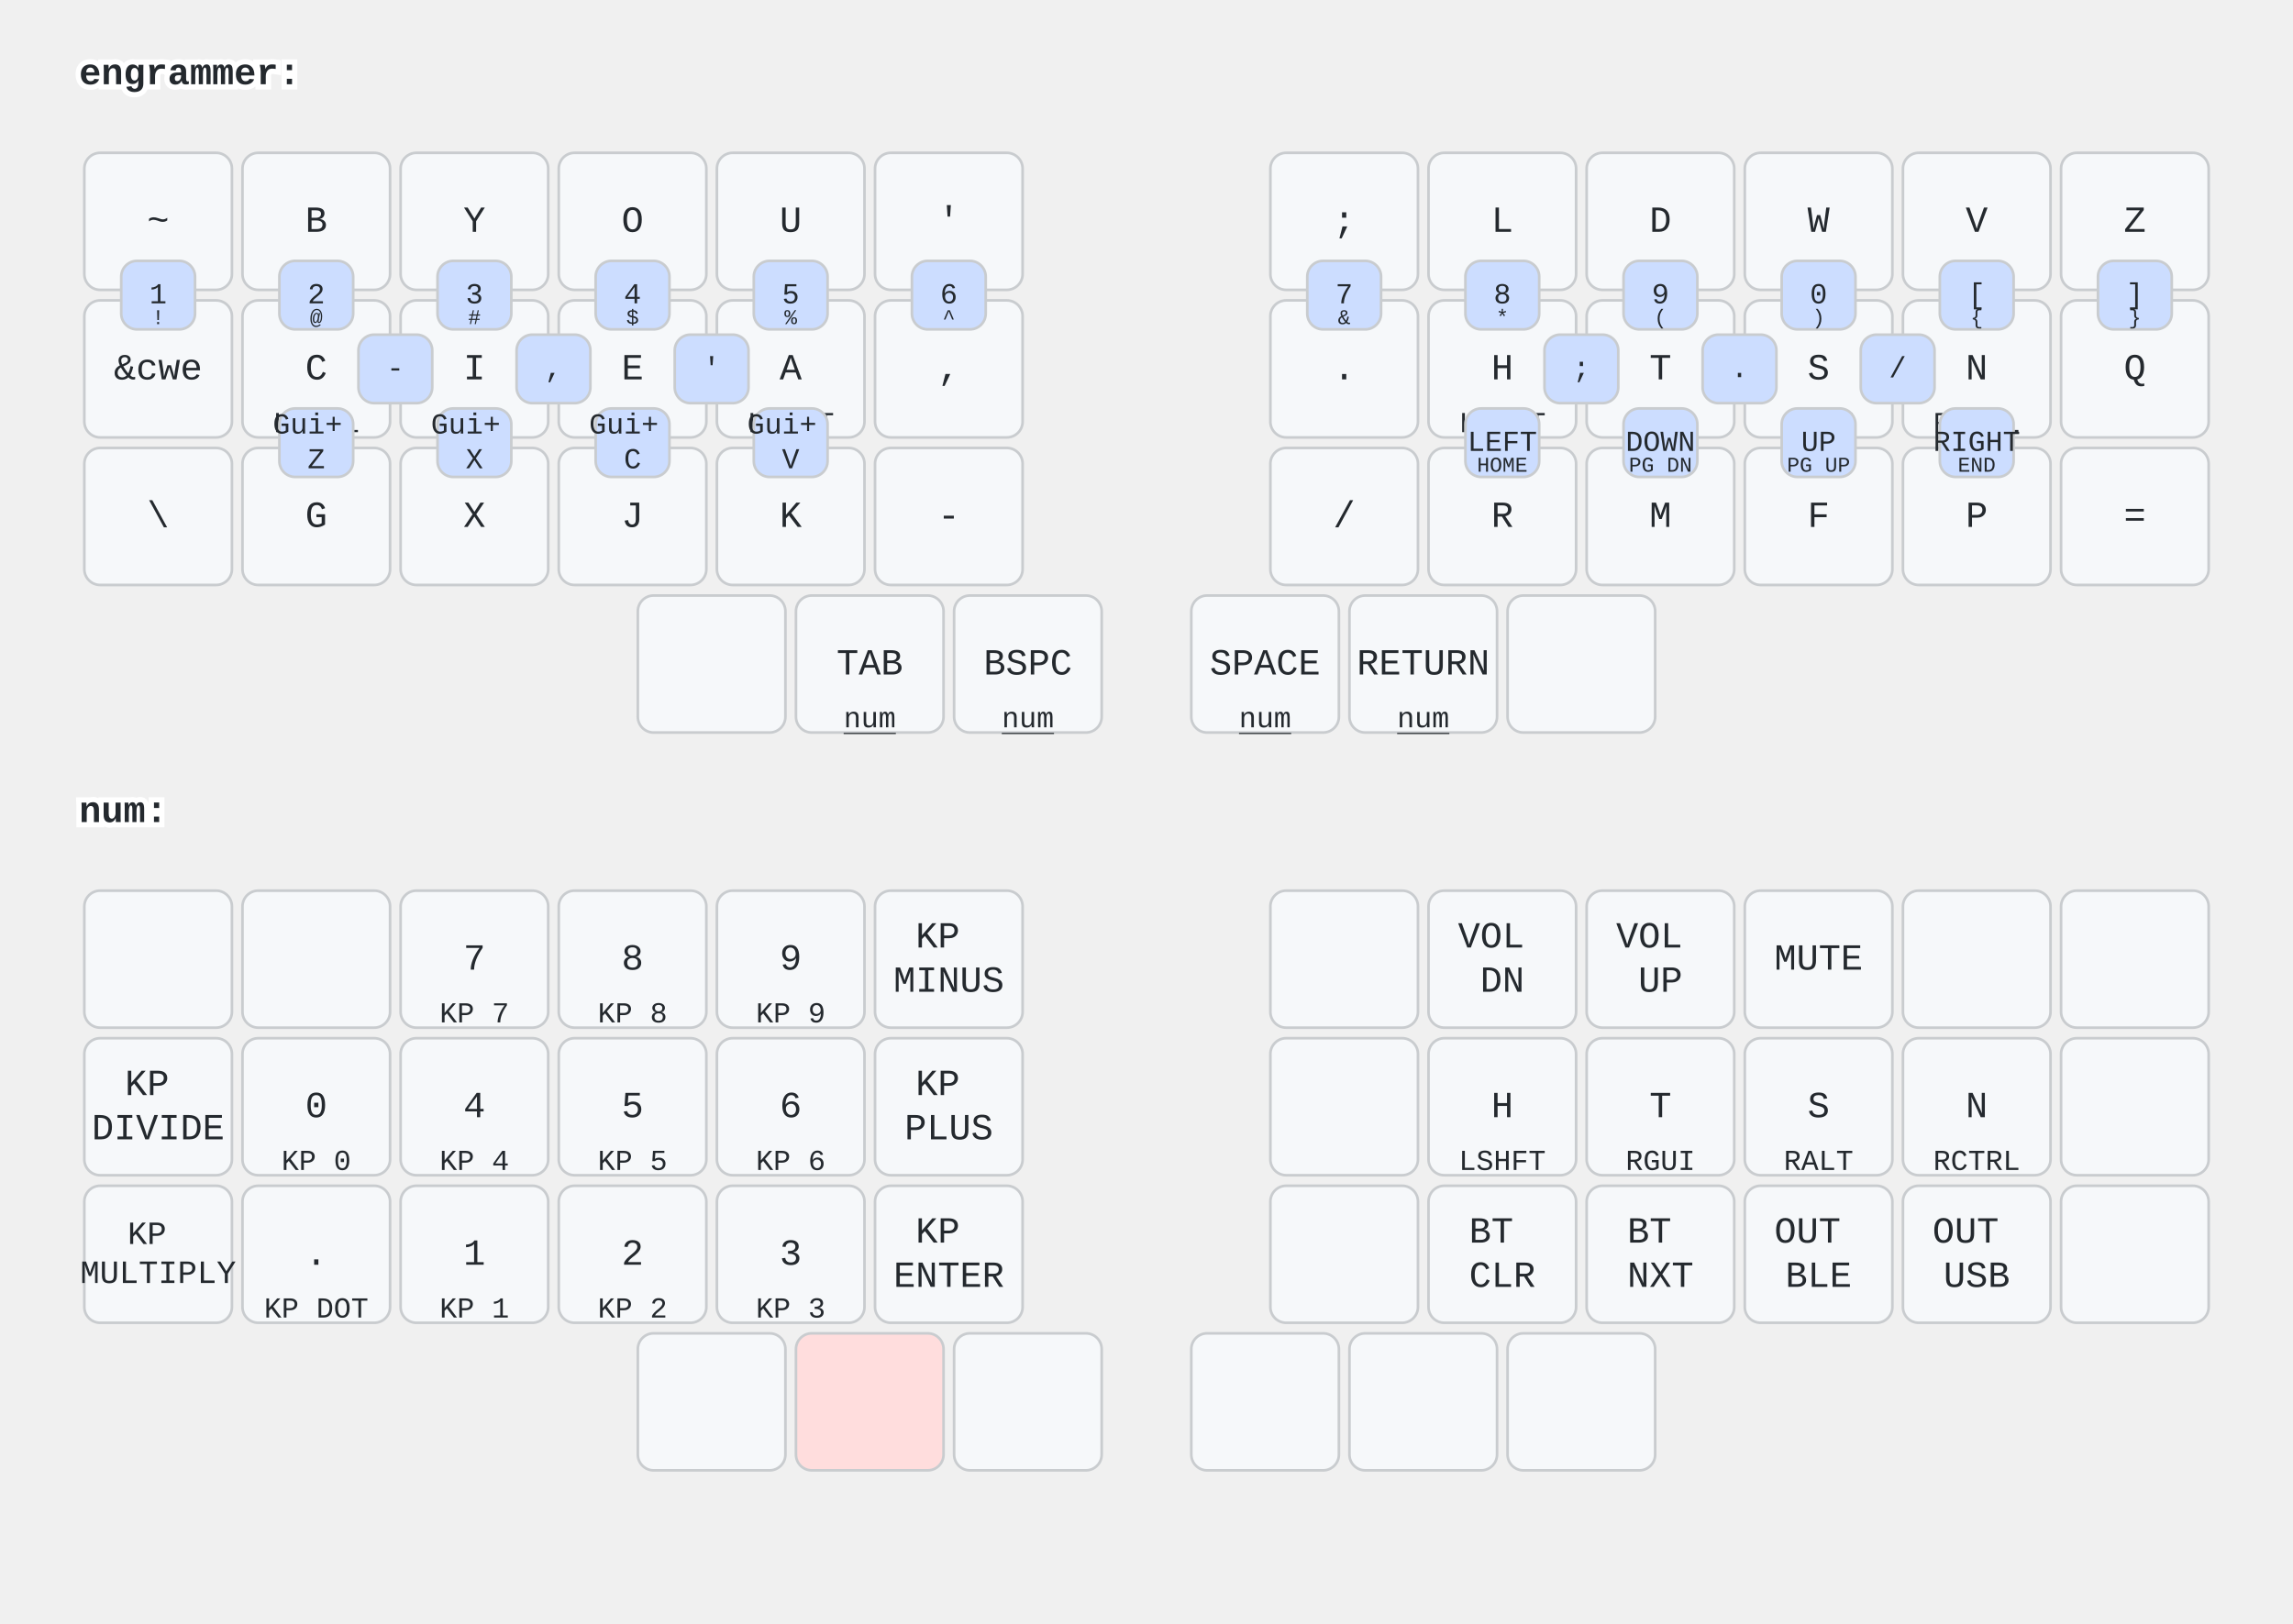
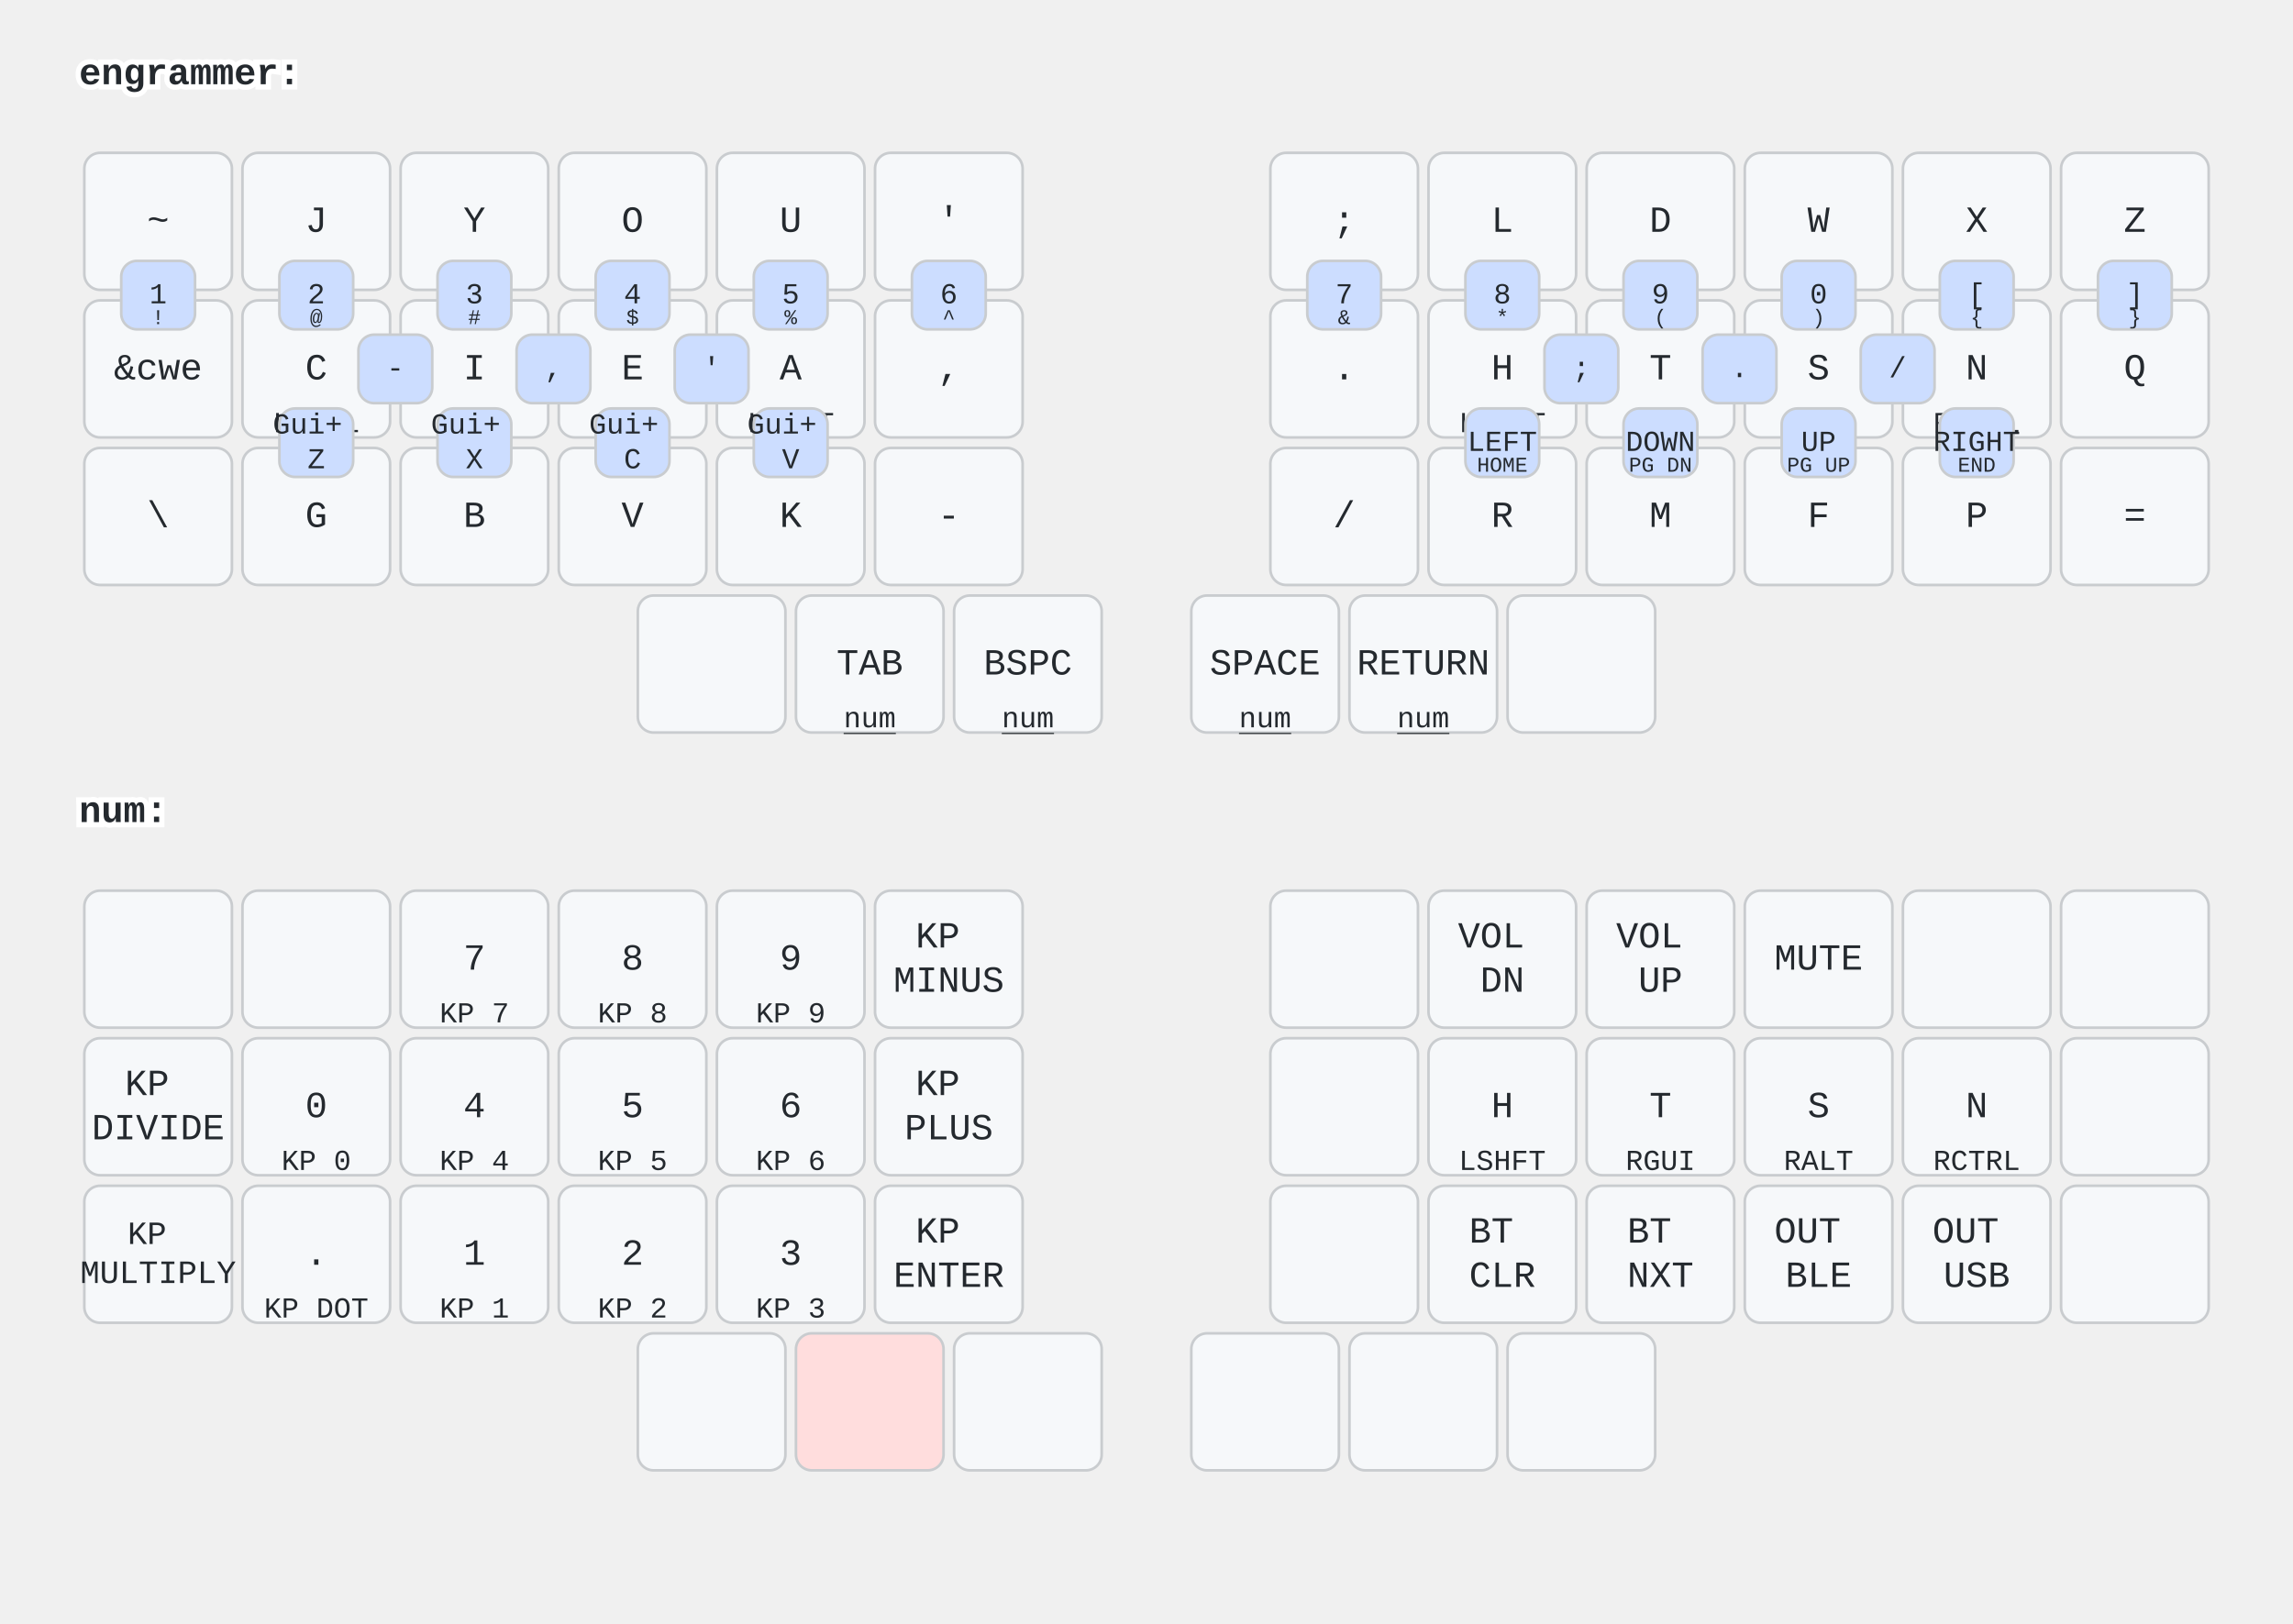
<svg xmlns="http://www.w3.org/2000/svg" width="870" height="616" viewBox="0 0 870 616" class="keymap">
  <style>/* inherit to force styles through use tags */
svg path {
    fill: inherit;
}

/* font and background color specifications */
svg.keymap {
    font-family: SFMono-Regular,Consolas,Liberation Mono,Menlo,monospace;
    font-size: 14px;
    font-kerning: normal;
    text-rendering: optimizeLegibility;
    fill: #24292e;
}

/* default key styling */
rect.key {
    fill: #f6f8fa;
}

rect.key, rect.combo {
    stroke: #c9cccf;
    stroke-width: 1;
}

/* default key side styling, only used is draw_key_sides is set */
rect.side {
    filter: brightness(90%);
}

/* color accent for combo boxes */
rect.combo, rect.combo-separate {
    fill: #cdf;
}

/* color accent for held keys */
rect.held, rect.combo.held {
    fill: #fdd;
}

/* color accent for ghost (optional) keys */
rect.ghost, rect.combo.ghost {
    stroke-dasharray: 4, 4;
    stroke-width: 2;
}

text {
    text-anchor: middle;
    dominant-baseline: middle;
}

/* styling for layer labels */
text.label {
    font-weight: bold;
    text-anchor: start;
    stroke: white;
    stroke-width: 4;
    paint-order: stroke;
}

/* styling for optional footer */
text.footer {
    text-anchor: end;
    dominant-baseline: auto;
    stroke: white;
    stroke-width: 4;
    paint-order: stroke;
}

/* styling for combo tap, and key hold/shifted label text */
text.combo, text.hold, text.shifted {
    font-size: 11px;
}

text.hold {
    text-anchor: middle;
    dominant-baseline: auto;
}

text.shifted {
    text-anchor: middle;
    dominant-baseline: hanging;
}

text.layer-activator {
    text-decoration: underline;
}

/* styling for hold/shifted label text in combo box */
text.combo.hold, text.combo.shifted {
    font-size: 8px;
}

/* lighter symbol for transparent keys */
text.trans {
    fill: #7b7e81;
}

/* styling for combo dendrons */
path.combo {
    stroke-width: 1;
    stroke: gray;
    fill: none;
}

/* Start Tabler Icons Cleanup */
/* cannot use height/width with glyphs */
.icon-tabler &gt; path {
    fill: inherit;
    stroke: inherit;
    stroke-width: 2;
}
/* hide tabler's default box */
.icon-tabler &gt; path[stroke="none"][fill="none"] {
    visibility: hidden;
}
/* End Tabler Icons Cleanup */
</style>
  <g transform="translate(30, 0)" class="layer-engrammer">
    <text x="0" y="28" class="label" id="engrammer">engrammer:</text>
    <g transform="translate(0, 56)">
      <g transform="translate(30, 28)" class="key keypos-0">
        <rect rx="6" ry="6" x="-28" y="-26" width="56" height="52" class="key" />
        <text x="0" y="0" class="key tap">~</text>
        <text x="0" y="24" class="key hold">F1</text>
      </g>
      <g transform="translate(90, 28)" class="key keypos-1">
        <rect rx="6" ry="6" x="-28" y="-26" width="56" height="52" class="key" />
-         <text x="0" y="0" class="key tap">B</text>
+         <text x="0" y="0" class="key tap">J</text>
        <text x="0" y="24" class="key hold">F2</text>
      </g>
      <g transform="translate(150, 28)" class="key keypos-2">
        <rect rx="6" ry="6" x="-28" y="-26" width="56" height="52" class="key" />
        <text x="0" y="0" class="key tap">Y</text>
        <text x="0" y="24" class="key hold">F3</text>
      </g>
      <g transform="translate(210, 28)" class="key keypos-3">
        <rect rx="6" ry="6" x="-28" y="-26" width="56" height="52" class="key" />
        <text x="0" y="0" class="key tap">O</text>
        <text x="0" y="24" class="key hold">F4</text>
      </g>
      <g transform="translate(270, 28)" class="key keypos-4">
        <rect rx="6" ry="6" x="-28" y="-26" width="56" height="52" class="key" />
        <text x="0" y="0" class="key tap">U</text>
        <text x="0" y="24" class="key hold">5</text>
      </g>
      <g transform="translate(330, 28)" class="key keypos-5">
        <rect rx="6" ry="6" x="-28" y="-26" width="56" height="52" class="key" />
        <text x="0" y="0" class="key tap">'</text>
        <text x="0" y="24" class="key hold">F6</text>
      </g>
      <g transform="translate(480, 28)" class="key keypos-6">
        <rect rx="6" ry="6" x="-28" y="-26" width="56" height="52" class="key" />
        <text x="0" y="0" class="key tap">;</text>
        <text x="0" y="24" class="key hold">F7</text>
      </g>
      <g transform="translate(540, 28)" class="key keypos-7">
        <rect rx="6" ry="6" x="-28" y="-26" width="56" height="52" class="key" />
        <text x="0" y="0" class="key tap">L</text>
        <text x="0" y="24" class="key hold">F8</text>
      </g>
      <g transform="translate(600, 28)" class="key keypos-8">
        <rect rx="6" ry="6" x="-28" y="-26" width="56" height="52" class="key" />
        <text x="0" y="0" class="key tap">D</text>
        <text x="0" y="24" class="key hold">F9</text>
      </g>
      <g transform="translate(660, 28)" class="key keypos-9">
        <rect rx="6" ry="6" x="-28" y="-26" width="56" height="52" class="key" />
        <text x="0" y="0" class="key tap">W</text>
        <text x="0" y="24" class="key hold">F10</text>
      </g>
      <g transform="translate(720, 28)" class="key keypos-10">
        <rect rx="6" ry="6" x="-28" y="-26" width="56" height="52" class="key" />
-         <text x="0" y="0" class="key tap">V</text>
+         <text x="0" y="0" class="key tap">X</text>
        <text x="0" y="24" class="key hold">F11</text>
      </g>
      <g transform="translate(780, 28)" class="key keypos-11">
        <rect rx="6" ry="6" x="-28" y="-26" width="56" height="52" class="key" />
        <text x="0" y="0" class="key tap">Z</text>
        <text x="0" y="24" class="key hold">F12</text>
      </g>
      <g transform="translate(30, 84)" class="key keypos-12">
        <rect rx="6" ry="6" x="-28" y="-26" width="56" height="52" class="key" />
        <text x="0" y="0" class="key tap">&amp;cwe</text>
      </g>
      <g transform="translate(90, 84)" class="key keypos-13">
        <rect rx="6" ry="6" x="-28" y="-26" width="56" height="52" class="key" />
        <text x="0" y="0" class="key tap">C</text>
        <text x="0" y="24" class="key hold">LCTRL</text>
      </g>
      <g transform="translate(150, 84)" class="key keypos-14">
        <rect rx="6" ry="6" x="-28" y="-26" width="56" height="52" class="key" />
        <text x="0" y="0" class="key tap">I</text>
        <text x="0" y="24" class="key hold">LALT</text>
      </g>
      <g transform="translate(210, 84)" class="key keypos-15">
        <rect rx="6" ry="6" x="-28" y="-26" width="56" height="52" class="key" />
        <text x="0" y="0" class="key tap">E</text>
        <text x="0" y="24" class="key hold">LGUI</text>
      </g>
      <g transform="translate(270, 84)" class="key keypos-16">
        <rect rx="6" ry="6" x="-28" y="-26" width="56" height="52" class="key" />
        <text x="0" y="0" class="key tap">A</text>
        <text x="0" y="24" class="key hold">LSHFT</text>
      </g>
      <g transform="translate(330, 84)" class="key keypos-17">
        <rect rx="6" ry="6" x="-28" y="-26" width="56" height="52" class="key" />
        <text x="0" y="0" class="key tap">,</text>
      </g>
      <g transform="translate(480, 84)" class="key keypos-18">
        <rect rx="6" ry="6" x="-28" y="-26" width="56" height="52" class="key" />
        <text x="0" y="0" class="key tap">.</text>
      </g>
      <g transform="translate(540, 84)" class="key keypos-19">
        <rect rx="6" ry="6" x="-28" y="-26" width="56" height="52" class="key" />
        <text x="0" y="0" class="key tap">H</text>
        <text x="0" y="24" class="key hold">LSHFT</text>
      </g>
      <g transform="translate(600, 84)" class="key keypos-20">
        <rect rx="6" ry="6" x="-28" y="-26" width="56" height="52" class="key" />
        <text x="0" y="0" class="key tap">T</text>
        <text x="0" y="24" class="key hold">RGUI</text>
      </g>
      <g transform="translate(660, 84)" class="key keypos-21">
        <rect rx="6" ry="6" x="-28" y="-26" width="56" height="52" class="key" />
        <text x="0" y="0" class="key tap">S</text>
        <text x="0" y="24" class="key hold">RALT</text>
      </g>
      <g transform="translate(720, 84)" class="key keypos-22">
        <rect rx="6" ry="6" x="-28" y="-26" width="56" height="52" class="key" />
        <text x="0" y="0" class="key tap">N</text>
        <text x="0" y="24" class="key hold">RCTRL</text>
      </g>
      <g transform="translate(780, 84)" class="key keypos-23">
        <rect rx="6" ry="6" x="-28" y="-26" width="56" height="52" class="key" />
        <text x="0" y="0" class="key tap">Q</text>
      </g>
      <g transform="translate(30, 140)" class="key keypos-24">
        <rect rx="6" ry="6" x="-28" y="-26" width="56" height="52" class="key" />
        <text x="0" y="0" class="key tap">\</text>
      </g>
      <g transform="translate(90, 140)" class="key keypos-25">
        <rect rx="6" ry="6" x="-28" y="-26" width="56" height="52" class="key" />
        <text x="0" y="0" class="key tap">G</text>
      </g>
      <g transform="translate(150, 140)" class="key keypos-26">
        <rect rx="6" ry="6" x="-28" y="-26" width="56" height="52" class="key" />
-         <text x="0" y="0" class="key tap">X</text>
+         <text x="0" y="0" class="key tap">B</text>
      </g>
      <g transform="translate(210, 140)" class="key keypos-27">
        <rect rx="6" ry="6" x="-28" y="-26" width="56" height="52" class="key" />
-         <text x="0" y="0" class="key tap">J</text>
+         <text x="0" y="0" class="key tap">V</text>
      </g>
      <g transform="translate(270, 140)" class="key keypos-28">
        <rect rx="6" ry="6" x="-28" y="-26" width="56" height="52" class="key" />
        <text x="0" y="0" class="key tap">K</text>
      </g>
      <g transform="translate(330, 140)" class="key keypos-29">
        <rect rx="6" ry="6" x="-28" y="-26" width="56" height="52" class="key" />
        <text x="0" y="0" class="key tap">-</text>
      </g>
      <g transform="translate(480, 140)" class="key keypos-30">
        <rect rx="6" ry="6" x="-28" y="-26" width="56" height="52" class="key" />
        <text x="0" y="0" class="key tap">/</text>
      </g>
      <g transform="translate(540, 140)" class="key keypos-31">
        <rect rx="6" ry="6" x="-28" y="-26" width="56" height="52" class="key" />
        <text x="0" y="0" class="key tap">R</text>
      </g>
      <g transform="translate(600, 140)" class="key keypos-32">
        <rect rx="6" ry="6" x="-28" y="-26" width="56" height="52" class="key" />
        <text x="0" y="0" class="key tap">M</text>
      </g>
      <g transform="translate(660, 140)" class="key keypos-33">
        <rect rx="6" ry="6" x="-28" y="-26" width="56" height="52" class="key" />
        <text x="0" y="0" class="key tap">F</text>
      </g>
      <g transform="translate(720, 140)" class="key keypos-34">
        <rect rx="6" ry="6" x="-28" y="-26" width="56" height="52" class="key" />
        <text x="0" y="0" class="key tap">P</text>
      </g>
      <g transform="translate(780, 140)" class="key keypos-35">
        <rect rx="6" ry="6" x="-28" y="-26" width="56" height="52" class="key" />
        <text x="0" y="0" class="key tap">=</text>
      </g>
      <g transform="translate(240, 196)" class="key keypos-36">
        <rect rx="6" ry="6" x="-28" y="-26" width="56" height="52" class="key" />
      </g>
      <g transform="translate(300, 196)" class="key keypos-37">
        <rect rx="6" ry="6" x="-28" y="-26" width="56" height="52" class="key" />
        <text x="0" y="0" class="key tap">TAB</text>
        <a href="#num">
          <text x="0" y="24" class="key hold layer-activator">num</text>
        </a>
      </g>
      <g transform="translate(360, 196)" class="key keypos-38">
        <rect rx="6" ry="6" x="-28" y="-26" width="56" height="52" class="key" />
        <text x="0" y="0" class="key tap">BSPC</text>
        <a href="#num">
          <text x="0" y="24" class="key hold layer-activator">num</text>
        </a>
      </g>
      <g transform="translate(450, 196)" class="key keypos-39">
        <rect rx="6" ry="6" x="-28" y="-26" width="56" height="52" class="key" />
        <text x="0" y="0" class="key tap">SPACE</text>
        <a href="#num">
          <text x="0" y="24" class="key hold layer-activator">num</text>
        </a>
      </g>
      <g transform="translate(510, 196)" class="key keypos-40">
        <rect rx="6" ry="6" x="-28" y="-26" width="56" height="52" class="key" />
        <text x="0" y="0" class="key tap">RETURN</text>
        <a href="#num">
          <text x="0" y="24" class="key hold layer-activator">num</text>
        </a>
      </g>
      <g transform="translate(570, 196)" class="key keypos-41">
        <rect rx="6" ry="6" x="-28" y="-26" width="56" height="52" class="key" />
      </g>
      <g class="combo combopos-0">
        <rect rx="6" ry="6" x="106" y="71" width="28" height="26" class="combo" />
        <text x="120" y="84" class="combo tap">-</text>
      </g>
      <g class="combo combopos-1">
        <rect rx="6" ry="6" x="166" y="71" width="28" height="26" class="combo" />
        <text x="180" y="84" class="combo tap">,</text>
      </g>
      <g class="combo combopos-2">
        <rect rx="6" ry="6" x="226" y="71" width="28" height="26" class="combo" />
        <text x="240" y="84" class="combo tap">'</text>
      </g>
      <g class="combo combopos-3">
        <rect rx="6" ry="6" x="556" y="71" width="28" height="26" class="combo" />
        <text x="570" y="84" class="combo tap">;</text>
      </g>
      <g class="combo combopos-4">
        <rect rx="6" ry="6" x="616" y="71" width="28" height="26" class="combo" />
        <text x="630" y="84" class="combo tap">.</text>
      </g>
      <g class="combo combopos-5">
        <rect rx="6" ry="6" x="676" y="71" width="28" height="26" class="combo" />
        <text x="690" y="84" class="combo tap">/</text>
      </g>
      <g class="combo combopos-6">
        <rect rx="6" ry="6" x="16" y="43" width="28" height="26" class="combo" />
        <text x="30" y="56" class="combo tap">1</text>
        <text x="30" y="67" class="combo hold">!</text>
      </g>
      <g class="combo combopos-7">
        <rect rx="6" ry="6" x="76" y="43" width="28" height="26" class="combo" />
        <text x="90" y="56" class="combo tap">2</text>
        <text x="90" y="67" class="combo hold">@</text>
      </g>
      <g class="combo combopos-8">
        <rect rx="6" ry="6" x="136" y="43" width="28" height="26" class="combo" />
        <text x="150" y="56" class="combo tap">3</text>
        <text x="150" y="67" class="combo hold">#</text>
      </g>
      <g class="combo combopos-9">
        <rect rx="6" ry="6" x="196" y="43" width="28" height="26" class="combo" />
        <text x="210" y="56" class="combo tap">4</text>
        <text x="210" y="67" class="combo hold">$</text>
      </g>
      <g class="combo combopos-10">
        <rect rx="6" ry="6" x="256" y="43" width="28" height="26" class="combo" />
        <text x="270" y="56" class="combo tap">5</text>
        <text x="270" y="67" class="combo hold">%</text>
      </g>
      <g class="combo combopos-11">
        <rect rx="6" ry="6" x="316" y="43" width="28" height="26" class="combo" />
        <text x="330" y="56" class="combo tap">6</text>
        <text x="330" y="67" class="combo hold">^</text>
      </g>
      <g class="combo combopos-12">
        <rect rx="6" ry="6" x="466" y="43" width="28" height="26" class="combo" />
        <text x="480" y="56" class="combo tap">7</text>
        <text x="480" y="67" class="combo hold">&amp;</text>
      </g>
      <g class="combo combopos-13">
        <rect rx="6" ry="6" x="526" y="43" width="28" height="26" class="combo" />
        <text x="540" y="56" class="combo tap">8</text>
        <text x="540" y="67" class="combo hold">*</text>
      </g>
      <g class="combo combopos-14">
        <rect rx="6" ry="6" x="586" y="43" width="28" height="26" class="combo" />
        <text x="600" y="56" class="combo tap">9</text>
        <text x="600" y="67" class="combo hold">(</text>
      </g>
      <g class="combo combopos-15">
        <rect rx="6" ry="6" x="646" y="43" width="28" height="26" class="combo" />
        <text x="660" y="56" class="combo tap">0</text>
        <text x="660" y="67" class="combo hold">)</text>
      </g>
      <g class="combo combopos-16">
        <rect rx="6" ry="6" x="706" y="43" width="28" height="26" class="combo" />
        <text x="720" y="56" class="combo tap">[</text>
        <text x="720" y="67" class="combo hold">{</text>
      </g>
      <g class="combo combopos-17">
        <rect rx="6" ry="6" x="766" y="43" width="28" height="26" class="combo" />
        <text x="780" y="56" class="combo tap">]</text>
        <text x="780" y="67" class="combo hold">}</text>
      </g>
      <g class="combo combopos-18">
        <rect rx="6" ry="6" x="76" y="99" width="28" height="26" class="combo" />
        <text x="90" y="112" class="combo tap">
          <tspan x="90" dy="-0.6em">Gui+</tspan>
          <tspan x="90" dy="1.2em">Z</tspan>
        </text>
      </g>
      <g class="combo combopos-19">
        <rect rx="6" ry="6" x="136" y="99" width="28" height="26" class="combo" />
        <text x="150" y="112" class="combo tap">
          <tspan x="150" dy="-0.6em">Gui+</tspan>
          <tspan x="150" dy="1.2em">X</tspan>
        </text>
      </g>
      <g class="combo combopos-20">
        <rect rx="6" ry="6" x="196" y="99" width="28" height="26" class="combo" />
        <text x="210" y="112" class="combo tap">
          <tspan x="210" dy="-0.6em">Gui+</tspan>
          <tspan x="210" dy="1.2em">C</tspan>
        </text>
      </g>
      <g class="combo combopos-21">
        <rect rx="6" ry="6" x="256" y="99" width="28" height="26" class="combo" />
        <text x="270" y="112" class="combo tap">
          <tspan x="270" dy="-0.6em">Gui+</tspan>
          <tspan x="270" dy="1.2em">V</tspan>
        </text>
      </g>
      <g class="combo combopos-22">
        <rect rx="6" ry="6" x="526" y="99" width="28" height="26" class="combo" />
        <text x="540" y="112" class="combo tap">LEFT</text>
        <text x="540" y="123" class="combo hold">HOME</text>
      </g>
      <g class="combo combopos-23">
        <rect rx="6" ry="6" x="586" y="99" width="28" height="26" class="combo" />
        <text x="600" y="112" class="combo tap">DOWN</text>
        <text x="600" y="123" class="combo hold">PG DN</text>
      </g>
      <g class="combo combopos-24">
        <rect rx="6" ry="6" x="646" y="99" width="28" height="26" class="combo" />
        <text x="660" y="112" class="combo tap">UP</text>
        <text x="660" y="123" class="combo hold">PG UP</text>
      </g>
      <g class="combo combopos-25">
        <rect rx="6" ry="6" x="706" y="99" width="28" height="26" class="combo" />
        <text x="720" y="112" class="combo tap">RIGHT</text>
        <text x="720" y="123" class="combo hold">END</text>
      </g>
    </g>
  </g>
  <g transform="translate(30, 280)" class="layer-num">
    <text x="0" y="28" class="label" id="num">num:</text>
    <g transform="translate(0, 56)">
      <g transform="translate(30, 28)" class="key keypos-0">
        <rect rx="6" ry="6" x="-28" y="-26" width="56" height="52" class="key" />
      </g>
      <g transform="translate(90, 28)" class="key keypos-1">
        <rect rx="6" ry="6" x="-28" y="-26" width="56" height="52" class="key" />
      </g>
      <g transform="translate(150, 28)" class="key keypos-2">
        <rect rx="6" ry="6" x="-28" y="-26" width="56" height="52" class="key" />
        <text x="0" y="0" class="key tap">7</text>
        <text x="0" y="24" class="key hold">KP 7</text>
      </g>
      <g transform="translate(210, 28)" class="key keypos-3">
        <rect rx="6" ry="6" x="-28" y="-26" width="56" height="52" class="key" />
        <text x="0" y="0" class="key tap">8</text>
        <text x="0" y="24" class="key hold">KP 8</text>
      </g>
      <g transform="translate(270, 28)" class="key keypos-4">
        <rect rx="6" ry="6" x="-28" y="-26" width="56" height="52" class="key" />
        <text x="0" y="0" class="key tap">9</text>
        <text x="0" y="24" class="key hold">KP 9</text>
      </g>
      <g transform="translate(330, 28)" class="key keypos-5">
        <rect rx="6" ry="6" x="-28" y="-26" width="56" height="52" class="key" />
        <text x="0" y="0" class="key tap">
          <tspan x="0" dy="-0.6em">KP</tspan>
          <tspan x="0" dy="1.2em">MINUS</tspan>
        </text>
      </g>
      <g transform="translate(480, 28)" class="key keypos-6">
        <rect rx="6" ry="6" x="-28" y="-26" width="56" height="52" class="key" />
      </g>
      <g transform="translate(540, 28)" class="key keypos-7">
        <rect rx="6" ry="6" x="-28" y="-26" width="56" height="52" class="key" />
        <text x="0" y="0" class="key tap">
          <tspan x="0" dy="-0.6em">VOL</tspan>
          <tspan x="0" dy="1.2em">DN</tspan>
        </text>
      </g>
      <g transform="translate(600, 28)" class="key keypos-8">
        <rect rx="6" ry="6" x="-28" y="-26" width="56" height="52" class="key" />
        <text x="0" y="0" class="key tap">
          <tspan x="0" dy="-0.6em">VOL</tspan>
          <tspan x="0" dy="1.2em">UP</tspan>
        </text>
      </g>
      <g transform="translate(660, 28)" class="key keypos-9">
        <rect rx="6" ry="6" x="-28" y="-26" width="56" height="52" class="key" />
        <text x="0" y="0" class="key tap">MUTE</text>
      </g>
      <g transform="translate(720, 28)" class="key keypos-10">
        <rect rx="6" ry="6" x="-28" y="-26" width="56" height="52" class="key" />
      </g>
      <g transform="translate(780, 28)" class="key keypos-11">
        <rect rx="6" ry="6" x="-28" y="-26" width="56" height="52" class="key" />
      </g>
      <g transform="translate(30, 84)" class="key keypos-12">
        <rect rx="6" ry="6" x="-28" y="-26" width="56" height="52" class="key" />
        <text x="0" y="0" class="key tap">
          <tspan x="0" dy="-0.6em">KP</tspan>
          <tspan x="0" dy="1.2em">DIVIDE</tspan>
        </text>
      </g>
      <g transform="translate(90, 84)" class="key keypos-13">
        <rect rx="6" ry="6" x="-28" y="-26" width="56" height="52" class="key" />
        <text x="0" y="0" class="key tap">0</text>
        <text x="0" y="24" class="key hold">KP 0</text>
      </g>
      <g transform="translate(150, 84)" class="key keypos-14">
        <rect rx="6" ry="6" x="-28" y="-26" width="56" height="52" class="key" />
        <text x="0" y="0" class="key tap">4</text>
        <text x="0" y="24" class="key hold">KP 4</text>
      </g>
      <g transform="translate(210, 84)" class="key keypos-15">
        <rect rx="6" ry="6" x="-28" y="-26" width="56" height="52" class="key" />
        <text x="0" y="0" class="key tap">5</text>
        <text x="0" y="24" class="key hold">KP 5</text>
      </g>
      <g transform="translate(270, 84)" class="key keypos-16">
        <rect rx="6" ry="6" x="-28" y="-26" width="56" height="52" class="key" />
        <text x="0" y="0" class="key tap">6</text>
        <text x="0" y="24" class="key hold">KP 6</text>
      </g>
      <g transform="translate(330, 84)" class="key keypos-17">
        <rect rx="6" ry="6" x="-28" y="-26" width="56" height="52" class="key" />
        <text x="0" y="0" class="key tap">
          <tspan x="0" dy="-0.6em">KP</tspan>
          <tspan x="0" dy="1.2em">PLUS</tspan>
        </text>
      </g>
      <g transform="translate(480, 84)" class="key keypos-18">
        <rect rx="6" ry="6" x="-28" y="-26" width="56" height="52" class="key" />
      </g>
      <g transform="translate(540, 84)" class="key keypos-19">
        <rect rx="6" ry="6" x="-28" y="-26" width="56" height="52" class="key" />
        <text x="0" y="0" class="key tap">H</text>
        <text x="0" y="24" class="key hold">LSHFT</text>
      </g>
      <g transform="translate(600, 84)" class="key keypos-20">
        <rect rx="6" ry="6" x="-28" y="-26" width="56" height="52" class="key" />
        <text x="0" y="0" class="key tap">T</text>
        <text x="0" y="24" class="key hold">RGUI</text>
      </g>
      <g transform="translate(660, 84)" class="key keypos-21">
        <rect rx="6" ry="6" x="-28" y="-26" width="56" height="52" class="key" />
        <text x="0" y="0" class="key tap">S</text>
        <text x="0" y="24" class="key hold">RALT</text>
      </g>
      <g transform="translate(720, 84)" class="key keypos-22">
        <rect rx="6" ry="6" x="-28" y="-26" width="56" height="52" class="key" />
        <text x="0" y="0" class="key tap">N</text>
        <text x="0" y="24" class="key hold">RCTRL</text>
      </g>
      <g transform="translate(780, 84)" class="key keypos-23">
        <rect rx="6" ry="6" x="-28" y="-26" width="56" height="52" class="key" />
      </g>
      <g transform="translate(30, 140)" class="key keypos-24">
        <rect rx="6" ry="6" x="-28" y="-26" width="56" height="52" class="key" />
        <text x="0" y="0" class="key tap">
          <tspan x="0" dy="-0.6em" style="font-size: 88%">KP</tspan>
          <tspan x="0" dy="1.2em" style="font-size: 88%">MULTIPLY</tspan>
        </text>
      </g>
      <g transform="translate(90, 140)" class="key keypos-25">
        <rect rx="6" ry="6" x="-28" y="-26" width="56" height="52" class="key" />
        <text x="0" y="0" class="key tap">.</text>
        <text x="0" y="24" class="key hold">KP DOT</text>
      </g>
      <g transform="translate(150, 140)" class="key keypos-26">
        <rect rx="6" ry="6" x="-28" y="-26" width="56" height="52" class="key" />
        <text x="0" y="0" class="key tap">1</text>
        <text x="0" y="24" class="key hold">KP 1</text>
      </g>
      <g transform="translate(210, 140)" class="key keypos-27">
        <rect rx="6" ry="6" x="-28" y="-26" width="56" height="52" class="key" />
        <text x="0" y="0" class="key tap">2</text>
        <text x="0" y="24" class="key hold">KP 2</text>
      </g>
      <g transform="translate(270, 140)" class="key keypos-28">
        <rect rx="6" ry="6" x="-28" y="-26" width="56" height="52" class="key" />
        <text x="0" y="0" class="key tap">3</text>
        <text x="0" y="24" class="key hold">KP 3</text>
      </g>
      <g transform="translate(330, 140)" class="key keypos-29">
        <rect rx="6" ry="6" x="-28" y="-26" width="56" height="52" class="key" />
        <text x="0" y="0" class="key tap">
          <tspan x="0" dy="-0.6em">KP</tspan>
          <tspan x="0" dy="1.2em">ENTER</tspan>
        </text>
      </g>
      <g transform="translate(480, 140)" class="key keypos-30">
        <rect rx="6" ry="6" x="-28" y="-26" width="56" height="52" class="key" />
      </g>
      <g transform="translate(540, 140)" class="key keypos-31">
        <rect rx="6" ry="6" x="-28" y="-26" width="56" height="52" class="key" />
        <text x="0" y="0" class="key tap">
          <tspan x="0" dy="-0.6em">BT</tspan>
          <tspan x="0" dy="1.2em">CLR</tspan>
        </text>
      </g>
      <g transform="translate(600, 140)" class="key keypos-32">
        <rect rx="6" ry="6" x="-28" y="-26" width="56" height="52" class="key" />
        <text x="0" y="0" class="key tap">
          <tspan x="0" dy="-0.6em">BT</tspan>
          <tspan x="0" dy="1.2em">NXT</tspan>
        </text>
      </g>
      <g transform="translate(660, 140)" class="key keypos-33">
        <rect rx="6" ry="6" x="-28" y="-26" width="56" height="52" class="key" />
        <text x="0" y="0" class="key tap">
          <tspan x="0" dy="-0.6em">OUT</tspan>
          <tspan x="0" dy="1.2em">BLE</tspan>
        </text>
      </g>
      <g transform="translate(720, 140)" class="key keypos-34">
        <rect rx="6" ry="6" x="-28" y="-26" width="56" height="52" class="key" />
        <text x="0" y="0" class="key tap">
          <tspan x="0" dy="-0.6em">OUT</tspan>
          <tspan x="0" dy="1.2em">USB</tspan>
        </text>
      </g>
      <g transform="translate(780, 140)" class="key keypos-35">
        <rect rx="6" ry="6" x="-28" y="-26" width="56" height="52" class="key" />
      </g>
      <g transform="translate(240, 196)" class="key keypos-36">
        <rect rx="6" ry="6" x="-28" y="-26" width="56" height="52" class="key" />
      </g>
      <g transform="translate(300, 196)" class="key held keypos-37">
        <rect rx="6" ry="6" x="-28" y="-26" width="56" height="52" class="key held" />
      </g>
      <g transform="translate(360, 196)" class="key keypos-38">
        <rect rx="6" ry="6" x="-28" y="-26" width="56" height="52" class="key" />
      </g>
      <g transform="translate(450, 196)" class="key keypos-39">
        <rect rx="6" ry="6" x="-28" y="-26" width="56" height="52" class="key" />
      </g>
      <g transform="translate(510, 196)" class="key keypos-40">
        <rect rx="6" ry="6" x="-28" y="-26" width="56" height="52" class="key" />
      </g>
      <g transform="translate(570, 196)" class="key keypos-41">
        <rect rx="6" ry="6" x="-28" y="-26" width="56" height="52" class="key" />
      </g>
    </g>
  </g>
</svg>
